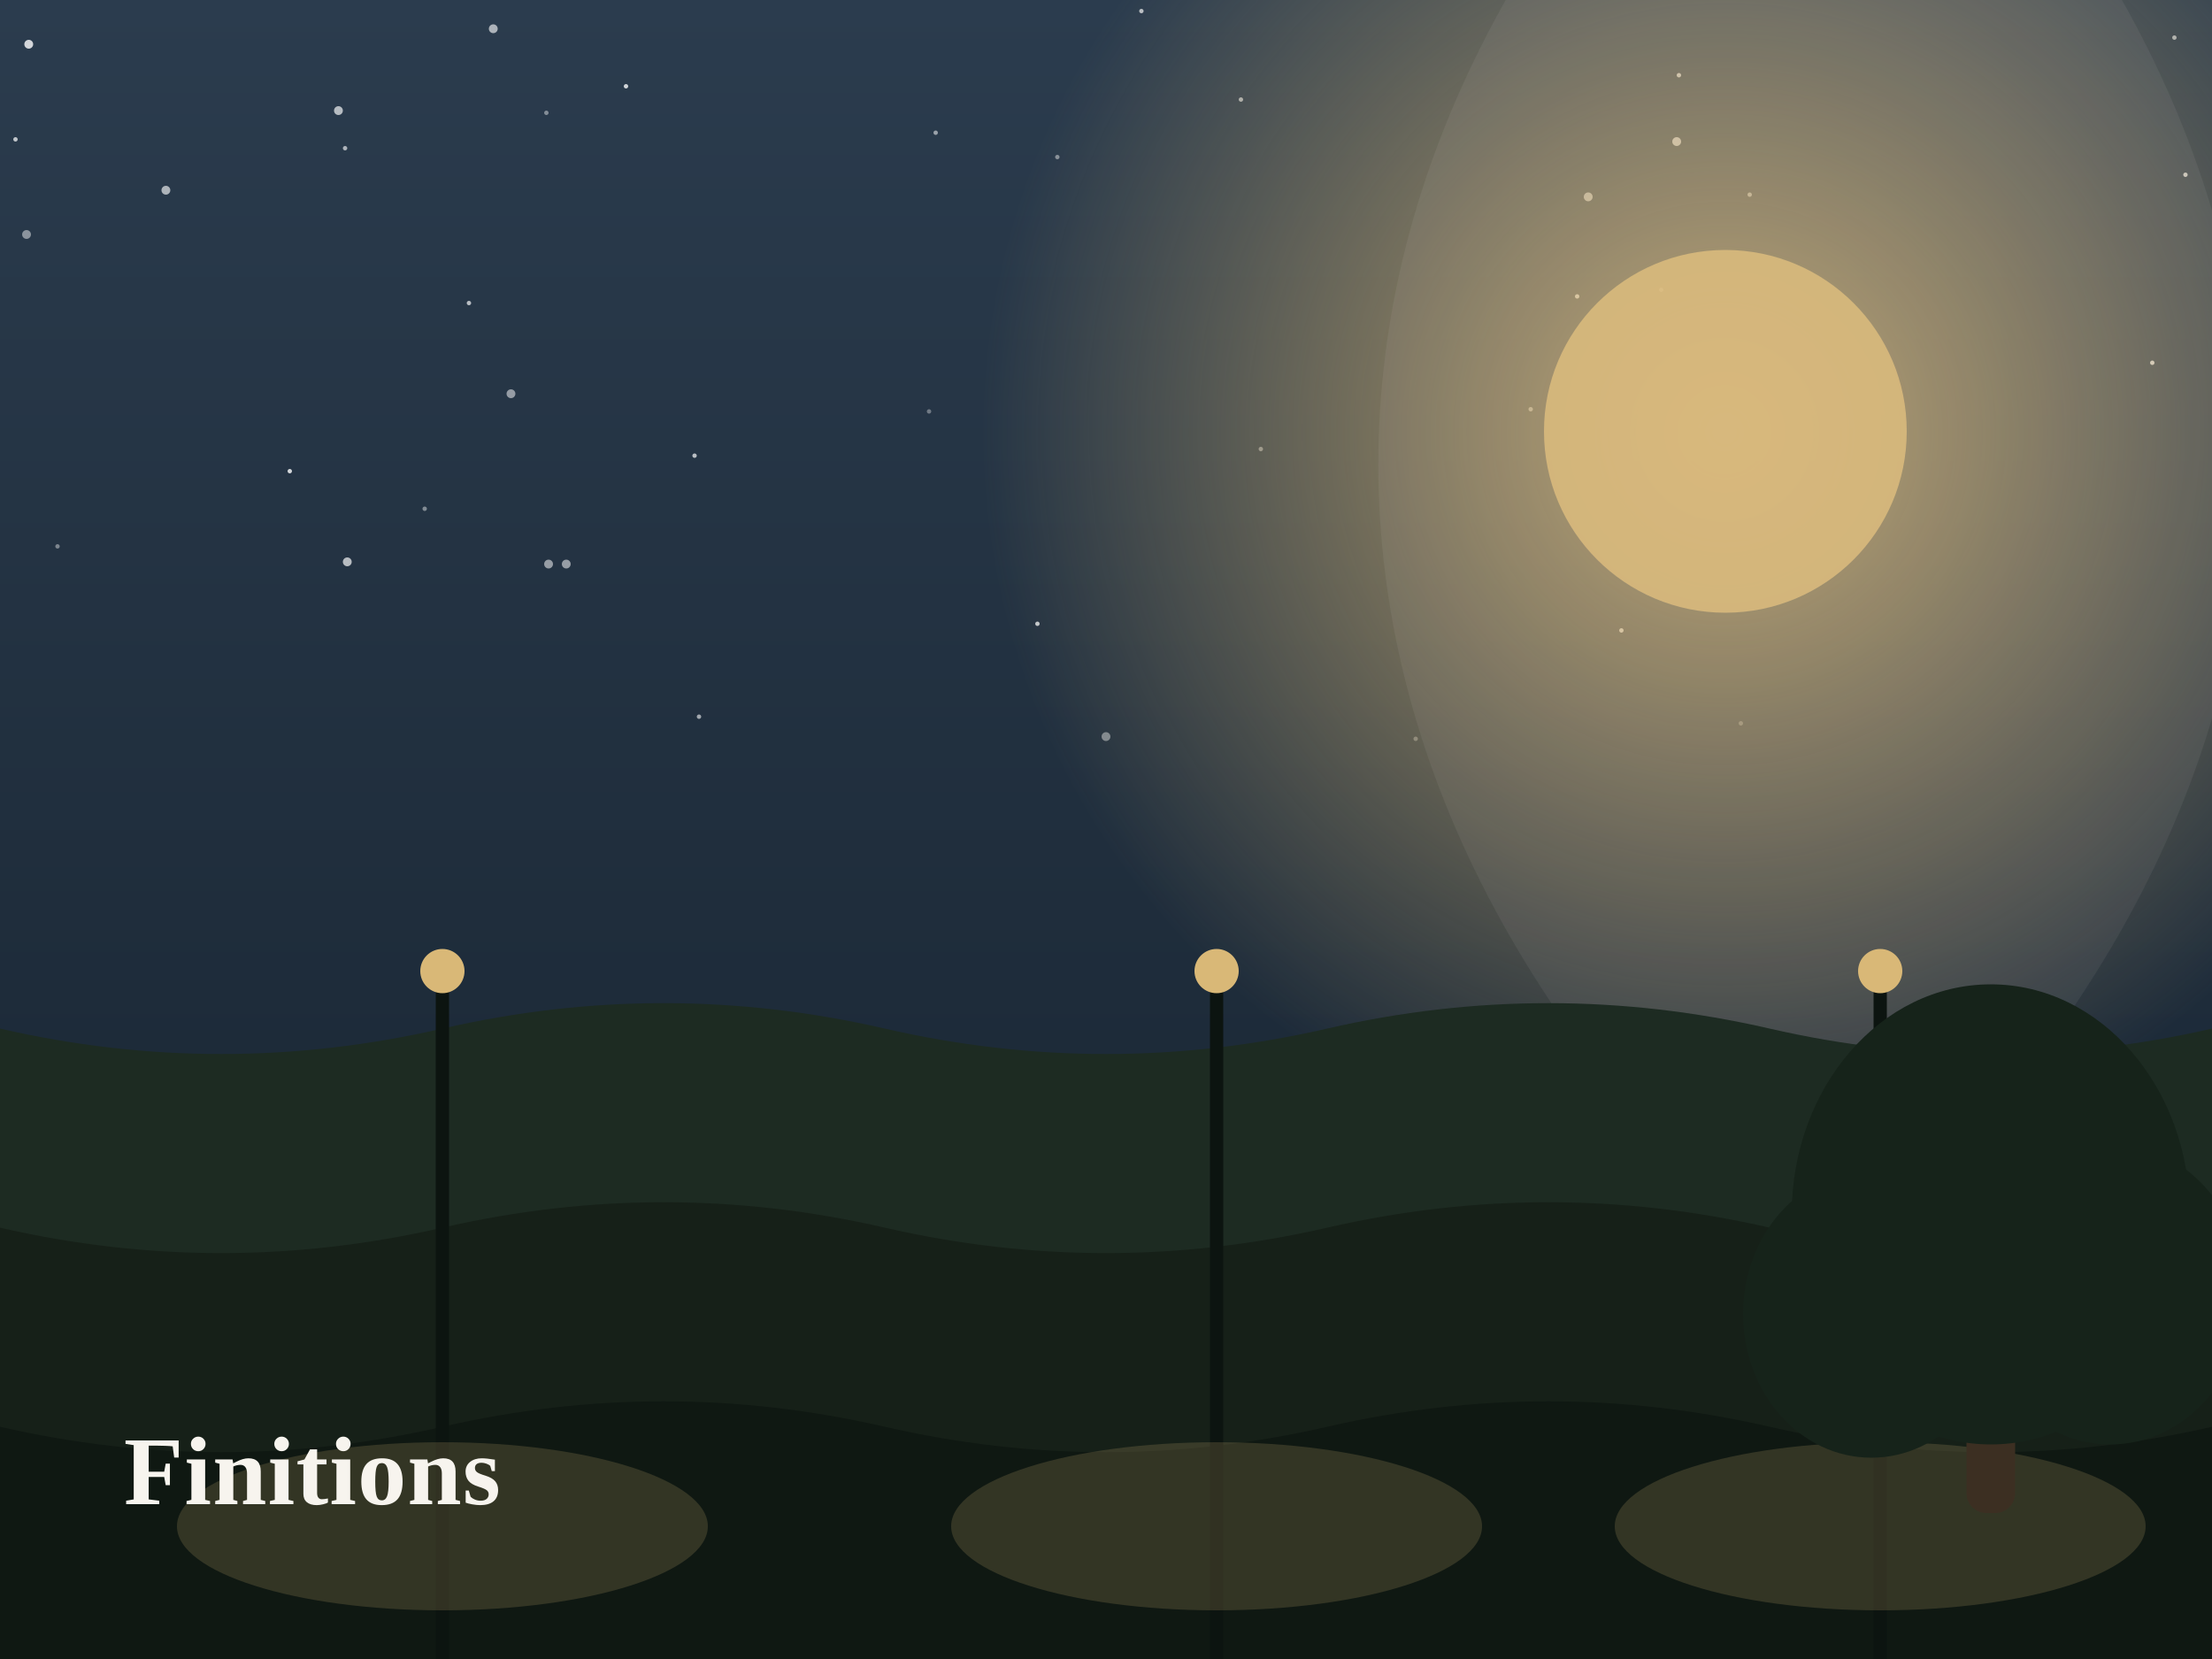
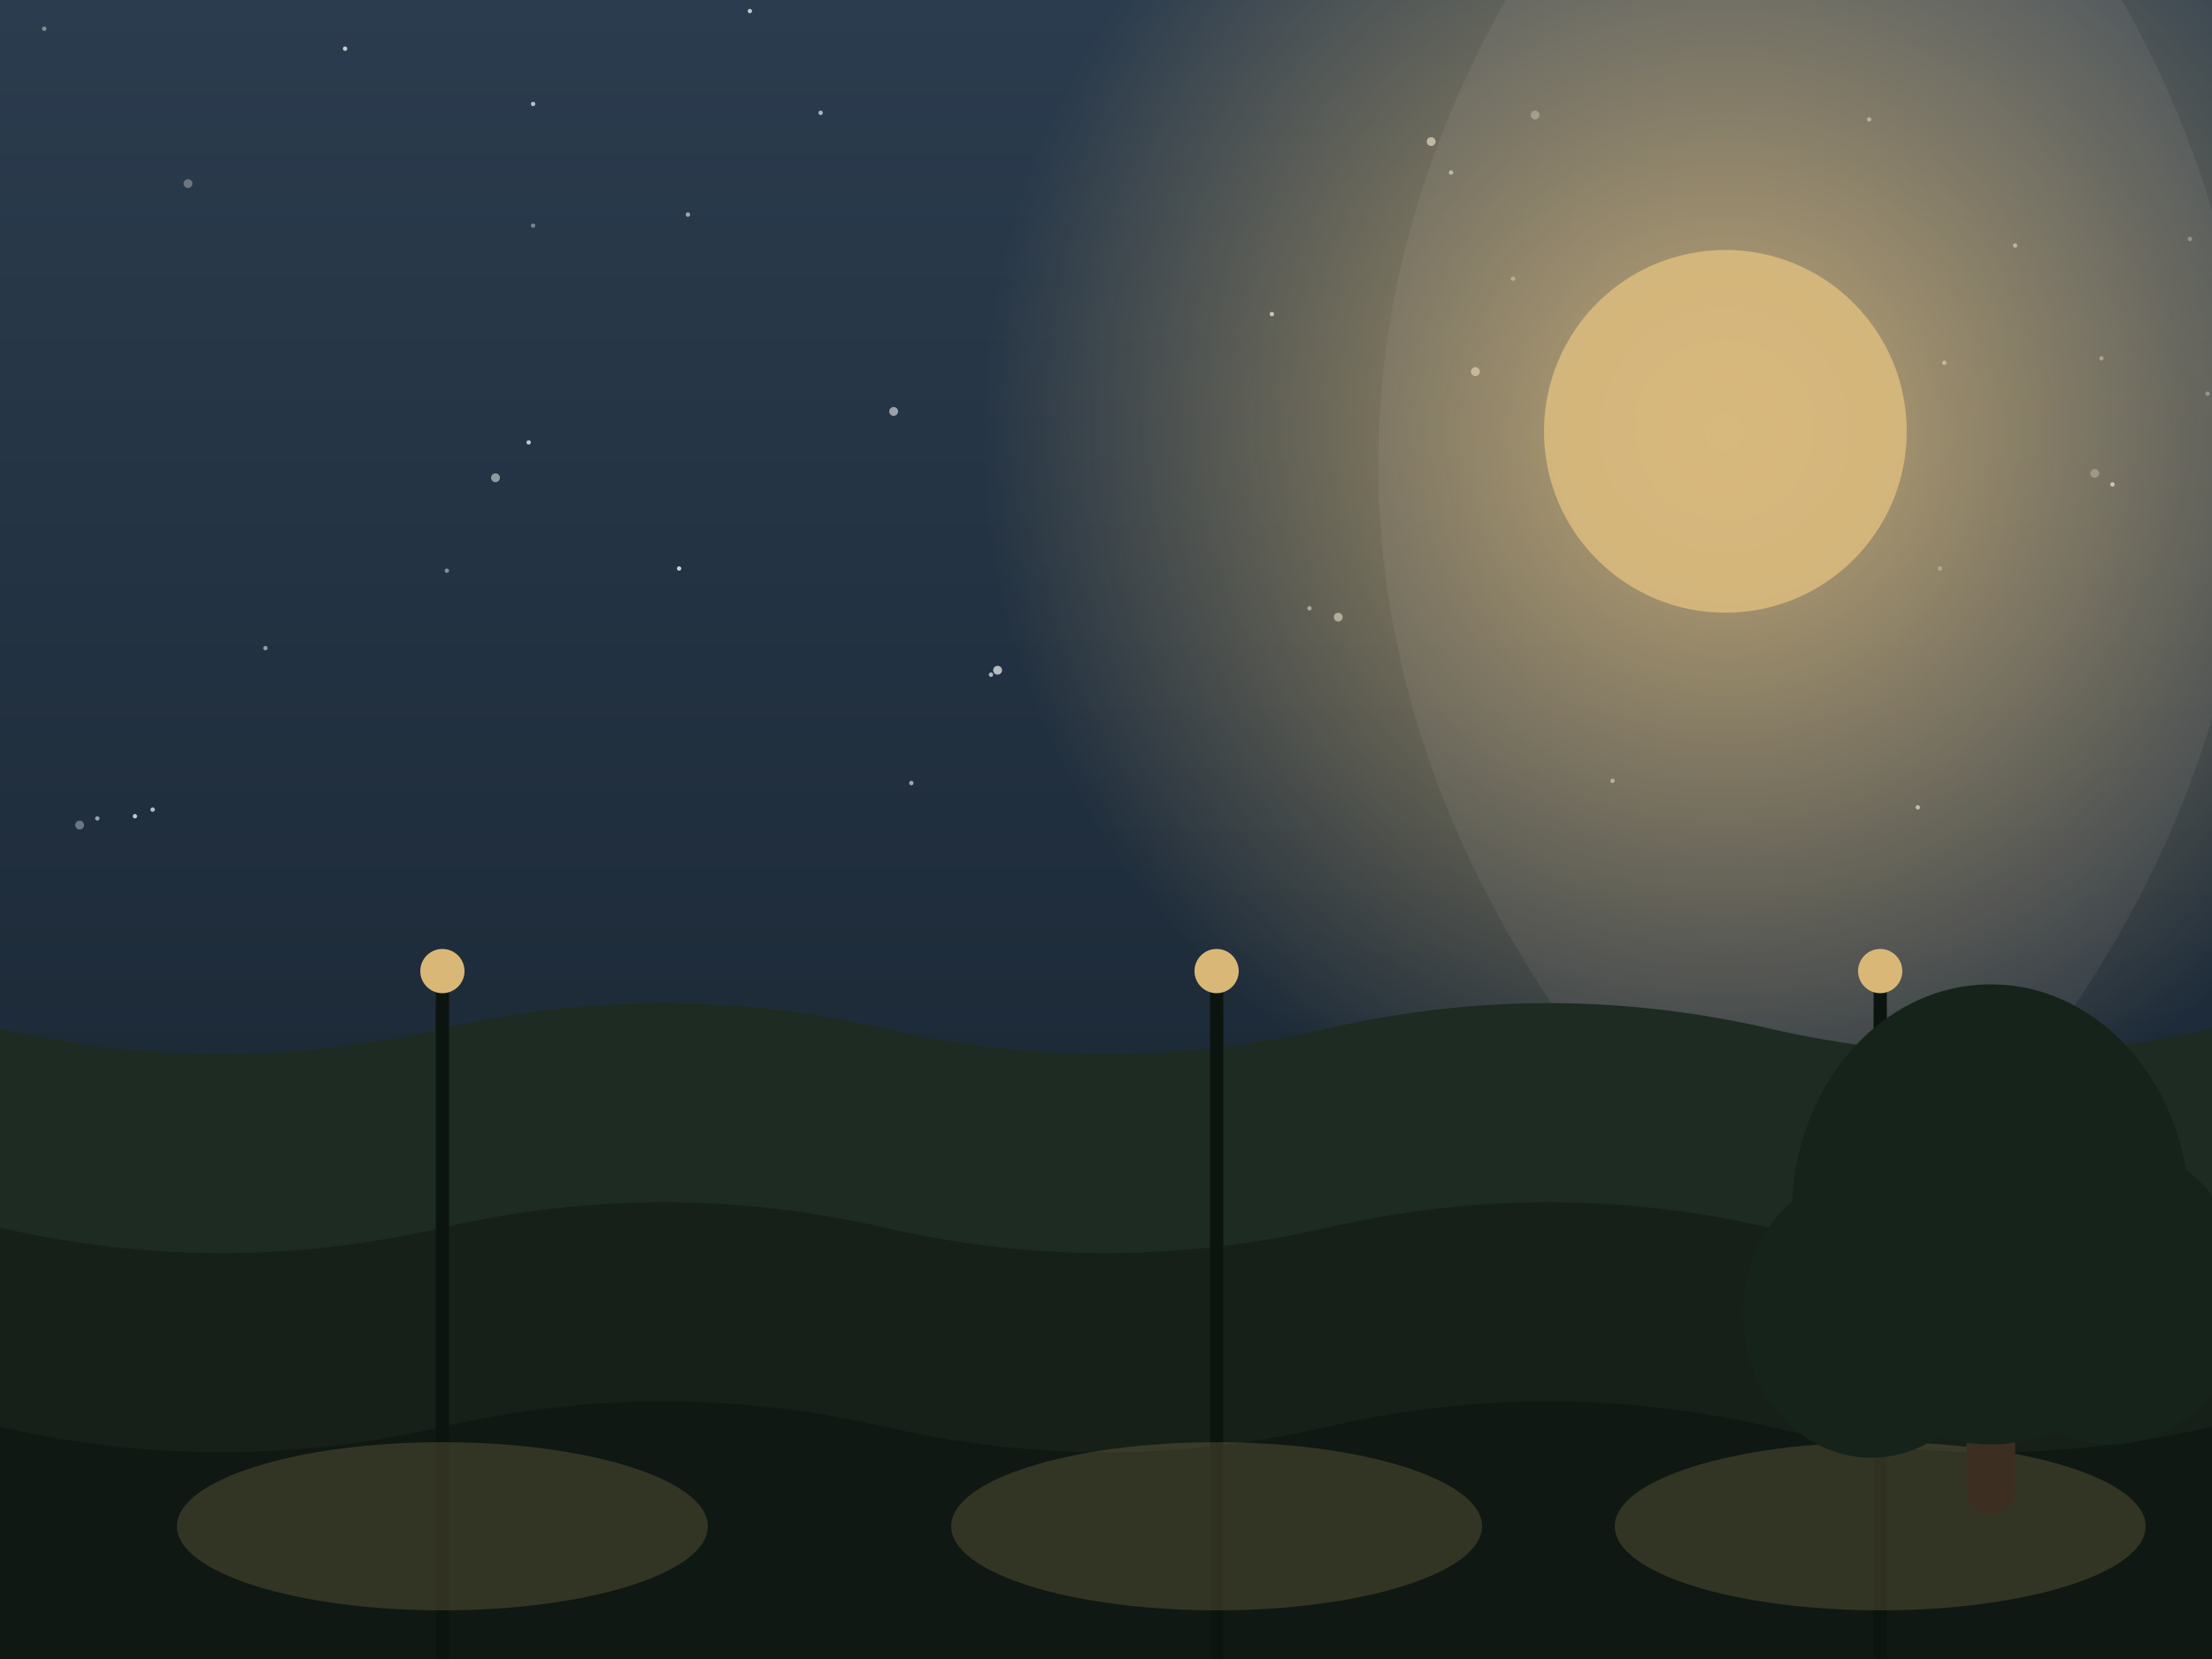
- <svg xmlns="http://www.w3.org/2000/svg" viewBox="0 0 1000 750" preserveAspectRatio="xMidYMid slice" role="img" aria-label="Finitions">
+ <svg xmlns="http://www.w3.org/2000/svg" viewBox="0 0 1000 750" preserveAspectRatio="xMidYMid slice" role="img" aria-label="Réalisation paysagère">
  <defs>
    <linearGradient id="sky" x1="0" y1="0" x2="0" y2="1">
      <stop offset="0" stop-color="#2b3c4e" />
      <stop offset="1" stop-color="#15212d" />
    </linearGradient>
    <radialGradient id="orb">
      <stop offset="0" stop-color="#d9b877" stop-opacity="0.85" />
      <stop offset="1" stop-color="#d9b877" stop-opacity="0" />
    </radialGradient>
  </defs>
  <rect width="1000" height="750" fill="url(#sky)" />
-   <circle cx="983" cy="17" r="1" fill="#fff" opacity="0.60" />
-   <circle cx="256" cy="255" r="2" fill="#fff" opacity="0.52" />
-   <circle cx="973" cy="164" r="1" fill="#fff" opacity="0.77" />
-   <circle cx="316" cy="324" r="1" fill="#fff" opacity="0.58" />
-   <circle cx="75" cy="86" r="2" fill="#fff" opacity="0.62" />
-   <circle cx="713" cy="134" r="1" fill="#fff" opacity="0.79" />
-   <circle cx="516" cy="5" r="1" fill="#fff" opacity="0.67" />
-   <circle cx="212" cy="137" r="1" fill="#fff" opacity="0.67" />
-   <circle cx="157" cy="254" r="2" fill="#fff" opacity="0.67" />
-   <circle cx="988" cy="79" r="1" fill="#fff" opacity="0.72" />
-   <circle cx="561" cy="45" r="1" fill="#fff" opacity="0.59" />
-   <circle cx="247" cy="51" r="1" fill="#fff" opacity="0.42" />
-   <circle cx="570" cy="203" r="1" fill="#fff" opacity="0.44" />
-   <circle cx="248" cy="255" r="2" fill="#fff" opacity="0.52" />
-   <circle cx="733" cy="285" r="1" fill="#fff" opacity="0.76" />
-   <circle cx="283" cy="39" r="1" fill="#fff" opacity="0.78" />
-   <circle cx="26" cy="247" r="1" fill="#fff" opacity="0.40" />
-   <circle cx="153" cy="50" r="2" fill="#fff" opacity="0.66" />
-   <circle cx="131" cy="213" r="1" fill="#fff" opacity="0.80" />
-   <circle cx="787" cy="327" r="1" fill="#fff" opacity="0.31" />
-   <circle cx="478" cy="71" r="1" fill="#fff" opacity="0.44" />
-   <circle cx="751" cy="131" r="1" fill="#fff" opacity="0.68" />
-   <circle cx="500" cy="333" r="2" fill="#fff" opacity="0.42" />
-   <circle cx="718" cy="89" r="2" fill="#fff" opacity="0.63" />
-   <circle cx="692" cy="185" r="1" fill="#fff" opacity="0.57" />
-   <circle cx="12" cy="106" r="2" fill="#fff" opacity="0.46" />
-   <circle cx="231" cy="178" r="2" fill="#fff" opacity="0.51" />
-   <circle cx="791" cy="88" r="1" fill="#fff" opacity="0.57" />
-   <circle cx="640" cy="334" r="1" fill="#fff" opacity="0.33" />
-   <circle cx="423" cy="60" r="1" fill="#fff" opacity="0.52" />
-   <circle cx="13" cy="20" r="2" fill="#fff" opacity="0.79" />
-   <circle cx="758" cy="64" r="2" fill="#fff" opacity="0.70" />
-   <circle cx="7" cy="63" r="1" fill="#fff" opacity="0.71" />
-   <circle cx="223" cy="13" r="2" fill="#fff" opacity="0.61" />
-   <circle cx="192" cy="230" r="1" fill="#fff" opacity="0.43" />
-   <circle cx="469" cy="282" r="1" fill="#fff" opacity="0.73" />
-   <circle cx="314" cy="206" r="1" fill="#fff" opacity="0.68" />
-   <circle cx="420" cy="186" r="1" fill="#fff" opacity="0.34" />
-   <circle cx="759" cy="34" r="1" fill="#fff" opacity="0.72" />
-   <circle cx="156" cy="67" r="1" fill="#fff" opacity="0.62" />
+   <circle cx="911" cy="111" r="1" fill="#fff" opacity="0.55" />
+   <circle cx="451" cy="303" r="2" fill="#fff" opacity="0.67" />
+   <circle cx="605" cy="279" r="2" fill="#fff" opacity="0.56" />
+   <circle cx="61" cy="369" r="1" fill="#fff" opacity="0.73" />
+   <circle cx="877" cy="257" r="1" fill="#fff" opacity="0.41" />
+   <circle cx="656" cy="78" r="1" fill="#fff" opacity="0.61" />
+   <circle cx="85" cy="83" r="2" fill="#fff" opacity="0.31" />
+   <circle cx="592" cy="275" r="1" fill="#fff" opacity="0.52" />
+   <circle cx="241" cy="102" r="1" fill="#fff" opacity="0.37" />
+   <circle cx="950" cy="162" r="1" fill="#fff" opacity="0.40" />
+   <circle cx="448" cy="305" r="1" fill="#fff" opacity="0.63" />
+   <circle cx="867" cy="365" r="1" fill="#fff" opacity="0.66" />
+   <circle cx="371" cy="51" r="1" fill="#fff" opacity="0.61" />
+   <circle cx="224" cy="216" r="2" fill="#fff" opacity="0.49" />
+   <circle cx="339" cy="5" r="1" fill="#fff" opacity="0.71" />
+   <circle cx="307" cy="257" r="1" fill="#fff" opacity="0.76" />
+   <circle cx="990" cy="108" r="1" fill="#fff" opacity="0.34" />
+   <circle cx="947" cy="214" r="2" fill="#fff" opacity="0.32" />
+   <circle cx="647" cy="64" r="2" fill="#fff" opacity="0.64" />
+   <circle cx="202" cy="258" r="1" fill="#fff" opacity="0.44" />
+   <circle cx="575" cy="142" r="1" fill="#fff" opacity="0.73" />
+   <circle cx="69" cy="366" r="1" fill="#fff" opacity="0.68" />
+   <circle cx="239" cy="200" r="1" fill="#fff" opacity="0.72" />
+   <circle cx="241" cy="47" r="1" fill="#fff" opacity="0.67" />
+   <circle cx="667" cy="168" r="2" fill="#fff" opacity="0.62" />
+   <circle cx="879" cy="164" r="1" fill="#fff" opacity="0.60" />
+   <circle cx="311" cy="97" r="1" fill="#fff" opacity="0.56" />
+   <circle cx="120" cy="293" r="1" fill="#fff" opacity="0.51" />
+   <circle cx="44" cy="370" r="1" fill="#fff" opacity="0.55" />
+   <circle cx="404" cy="186" r="2" fill="#fff" opacity="0.54" />
+   <circle cx="998" cy="178" r="1" fill="#fff" opacity="0.34" />
+   <circle cx="20" cy="13" r="1" fill="#fff" opacity="0.41" />
+   <circle cx="694" cy="52" r="2" fill="#fff" opacity="0.35" />
+   <circle cx="156" cy="22" r="1" fill="#fff" opacity="0.73" />
+   <circle cx="955" cy="219" r="1" fill="#fff" opacity="0.73" />
+   <circle cx="845" cy="54" r="1" fill="#fff" opacity="0.52" />
+   <circle cx="729" cy="353" r="1" fill="#fff" opacity="0.55" />
+   <circle cx="36" cy="373" r="2" fill="#fff" opacity="0.34" />
+   <circle cx="684" cy="126" r="1" fill="#fff" opacity="0.46" />
+   <circle cx="412" cy="354" r="1" fill="#fff" opacity="0.58" />
  <circle cx="780" cy="195" r="338" fill="url(#orb)" />
  <circle cx="780" cy="195" r="82" fill="#d9b877" opacity="0.85" />
  <g opacity="0.06" fill="#F7F4EE">
    <path d="M820.0 -165 C 1082.5 60, 1082.5 360.0, 820.0 585.0 C 557.5 360.0, 557.5 60, 820.0 -165 Z" />
    <rect x="818.0" y="-165" width="4" height="750.0" rx="2" />
  </g>
  <path d="M0 465.0 Q 100 488 200 465 Q 300 442 400 465 Q 500 488 600 465 Q 700 442 800 465 Q 900 488 1000 465 L 1000 9999 L 0 9999 Z" fill="#1d2b22" opacity="1.0" />
  <path d="M0 555.0 Q 100 578 200 555 Q 300 532 400 555 Q 500 578 600 555 Q 700 532 800 555 Q 900 578 1000 555 L 1000 9999 L 0 9999 Z" fill="#162018" opacity="1.0" />
  <path d="M0 645.0 Q 100 668 200 645 Q 300 622 400 645 Q 500 668 600 645 Q 700 622 800 645 Q 900 668 1000 645 L 1000 9999 L 0 9999 Z" fill="#0f1812" opacity="1.0" />
  <rect x="197" y="445" width="6" height="305" fill="#0c1410" />
  <circle cx="200" cy="439" r="10" fill="#d9b877" />
  <ellipse cx="200" cy="690" rx="120" ry="38" fill="#d9b877" opacity="0.18" />
  <rect x="547" y="445" width="6" height="305" fill="#0c1410" />
  <circle cx="550" cy="439" r="10" fill="#d9b877" />
  <ellipse cx="550" cy="690" rx="120" ry="38" fill="#d9b877" opacity="0.18" />
  <rect x="847" y="445" width="6" height="305" fill="#0c1410" />
  <circle cx="850" cy="439" r="10" fill="#d9b877" />
  <ellipse cx="850" cy="690" rx="120" ry="38" fill="#d9b877" opacity="0.18" />
  <rect x="889" y="585" width="22" height="99" rx="9" fill="#3c2f22" />
  <ellipse cx="900" cy="549" rx="90" ry="104" fill="#16231a" />
  <ellipse cx="846" cy="594" rx="58" ry="65" fill="#16231a" />
  <ellipse cx="954" cy="585" rx="61" ry="68" fill="#16231a" />
-   <g font-family="Georgia, 'Times New Roman', serif">
-     <text x="56" y="680" font-size="44" fill="#F7F4EE" font-weight="600" letter-spacing="0.5">Finitions</text>
-   </g>
</svg>
